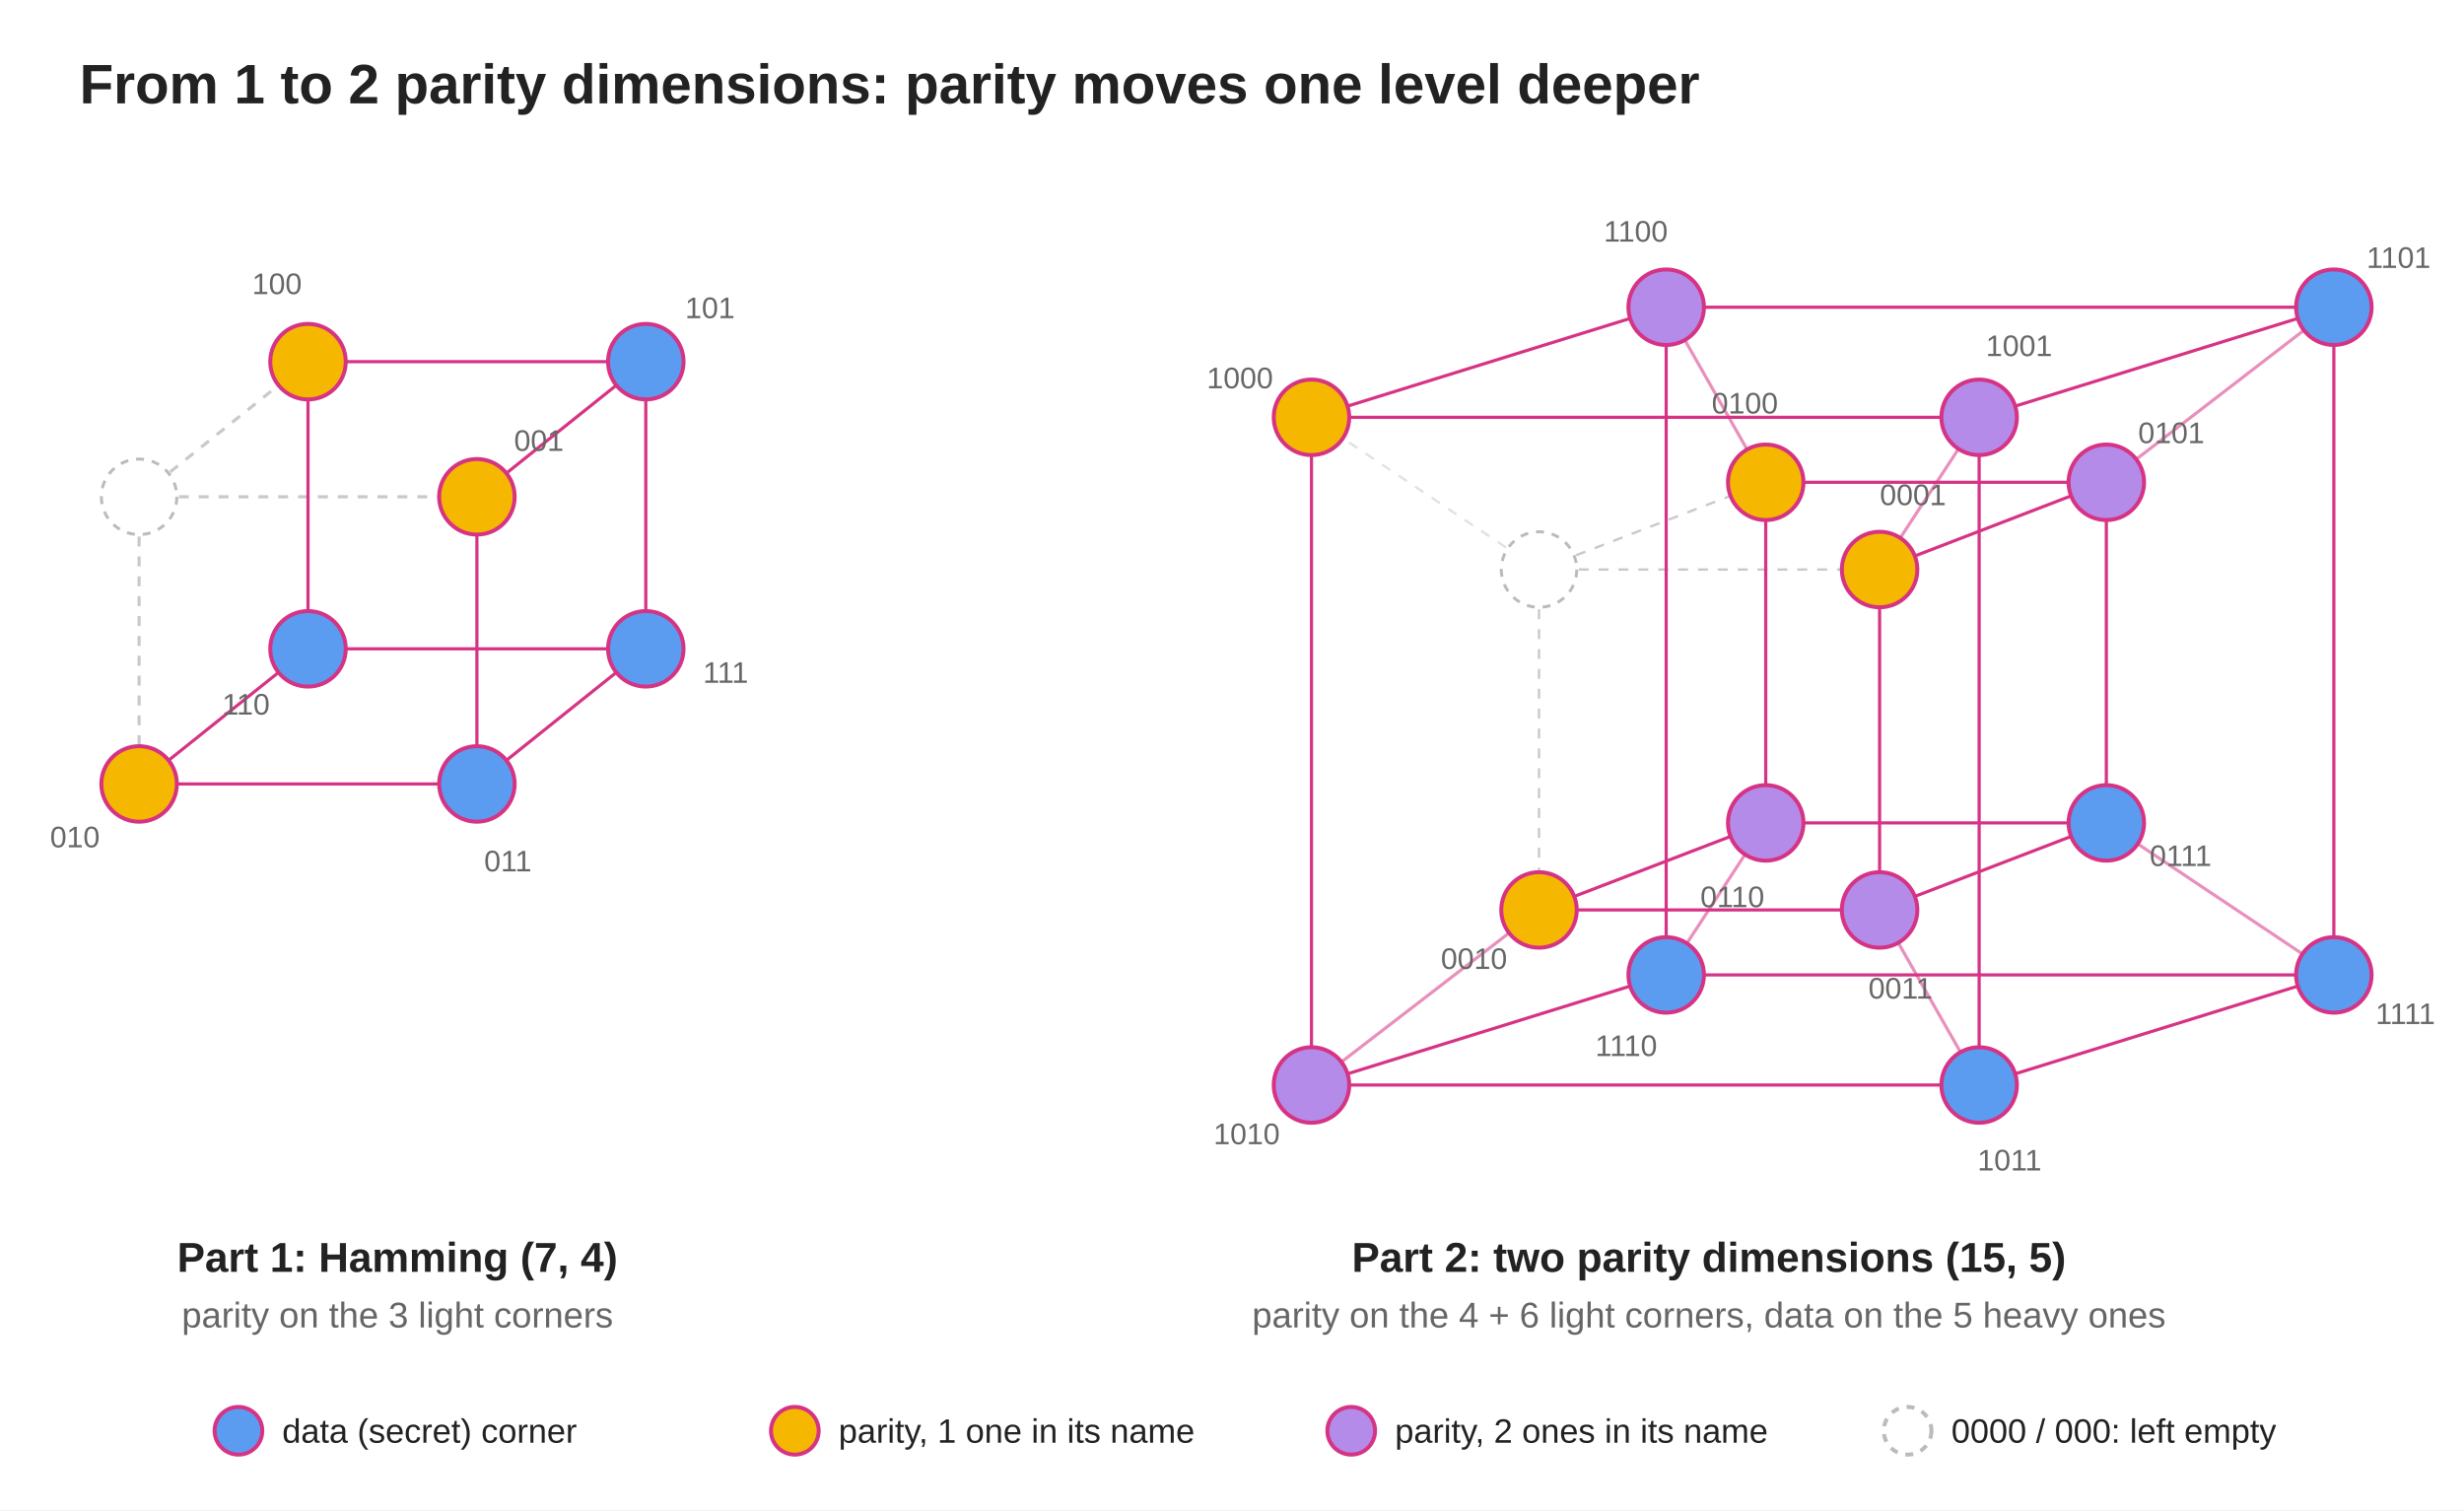
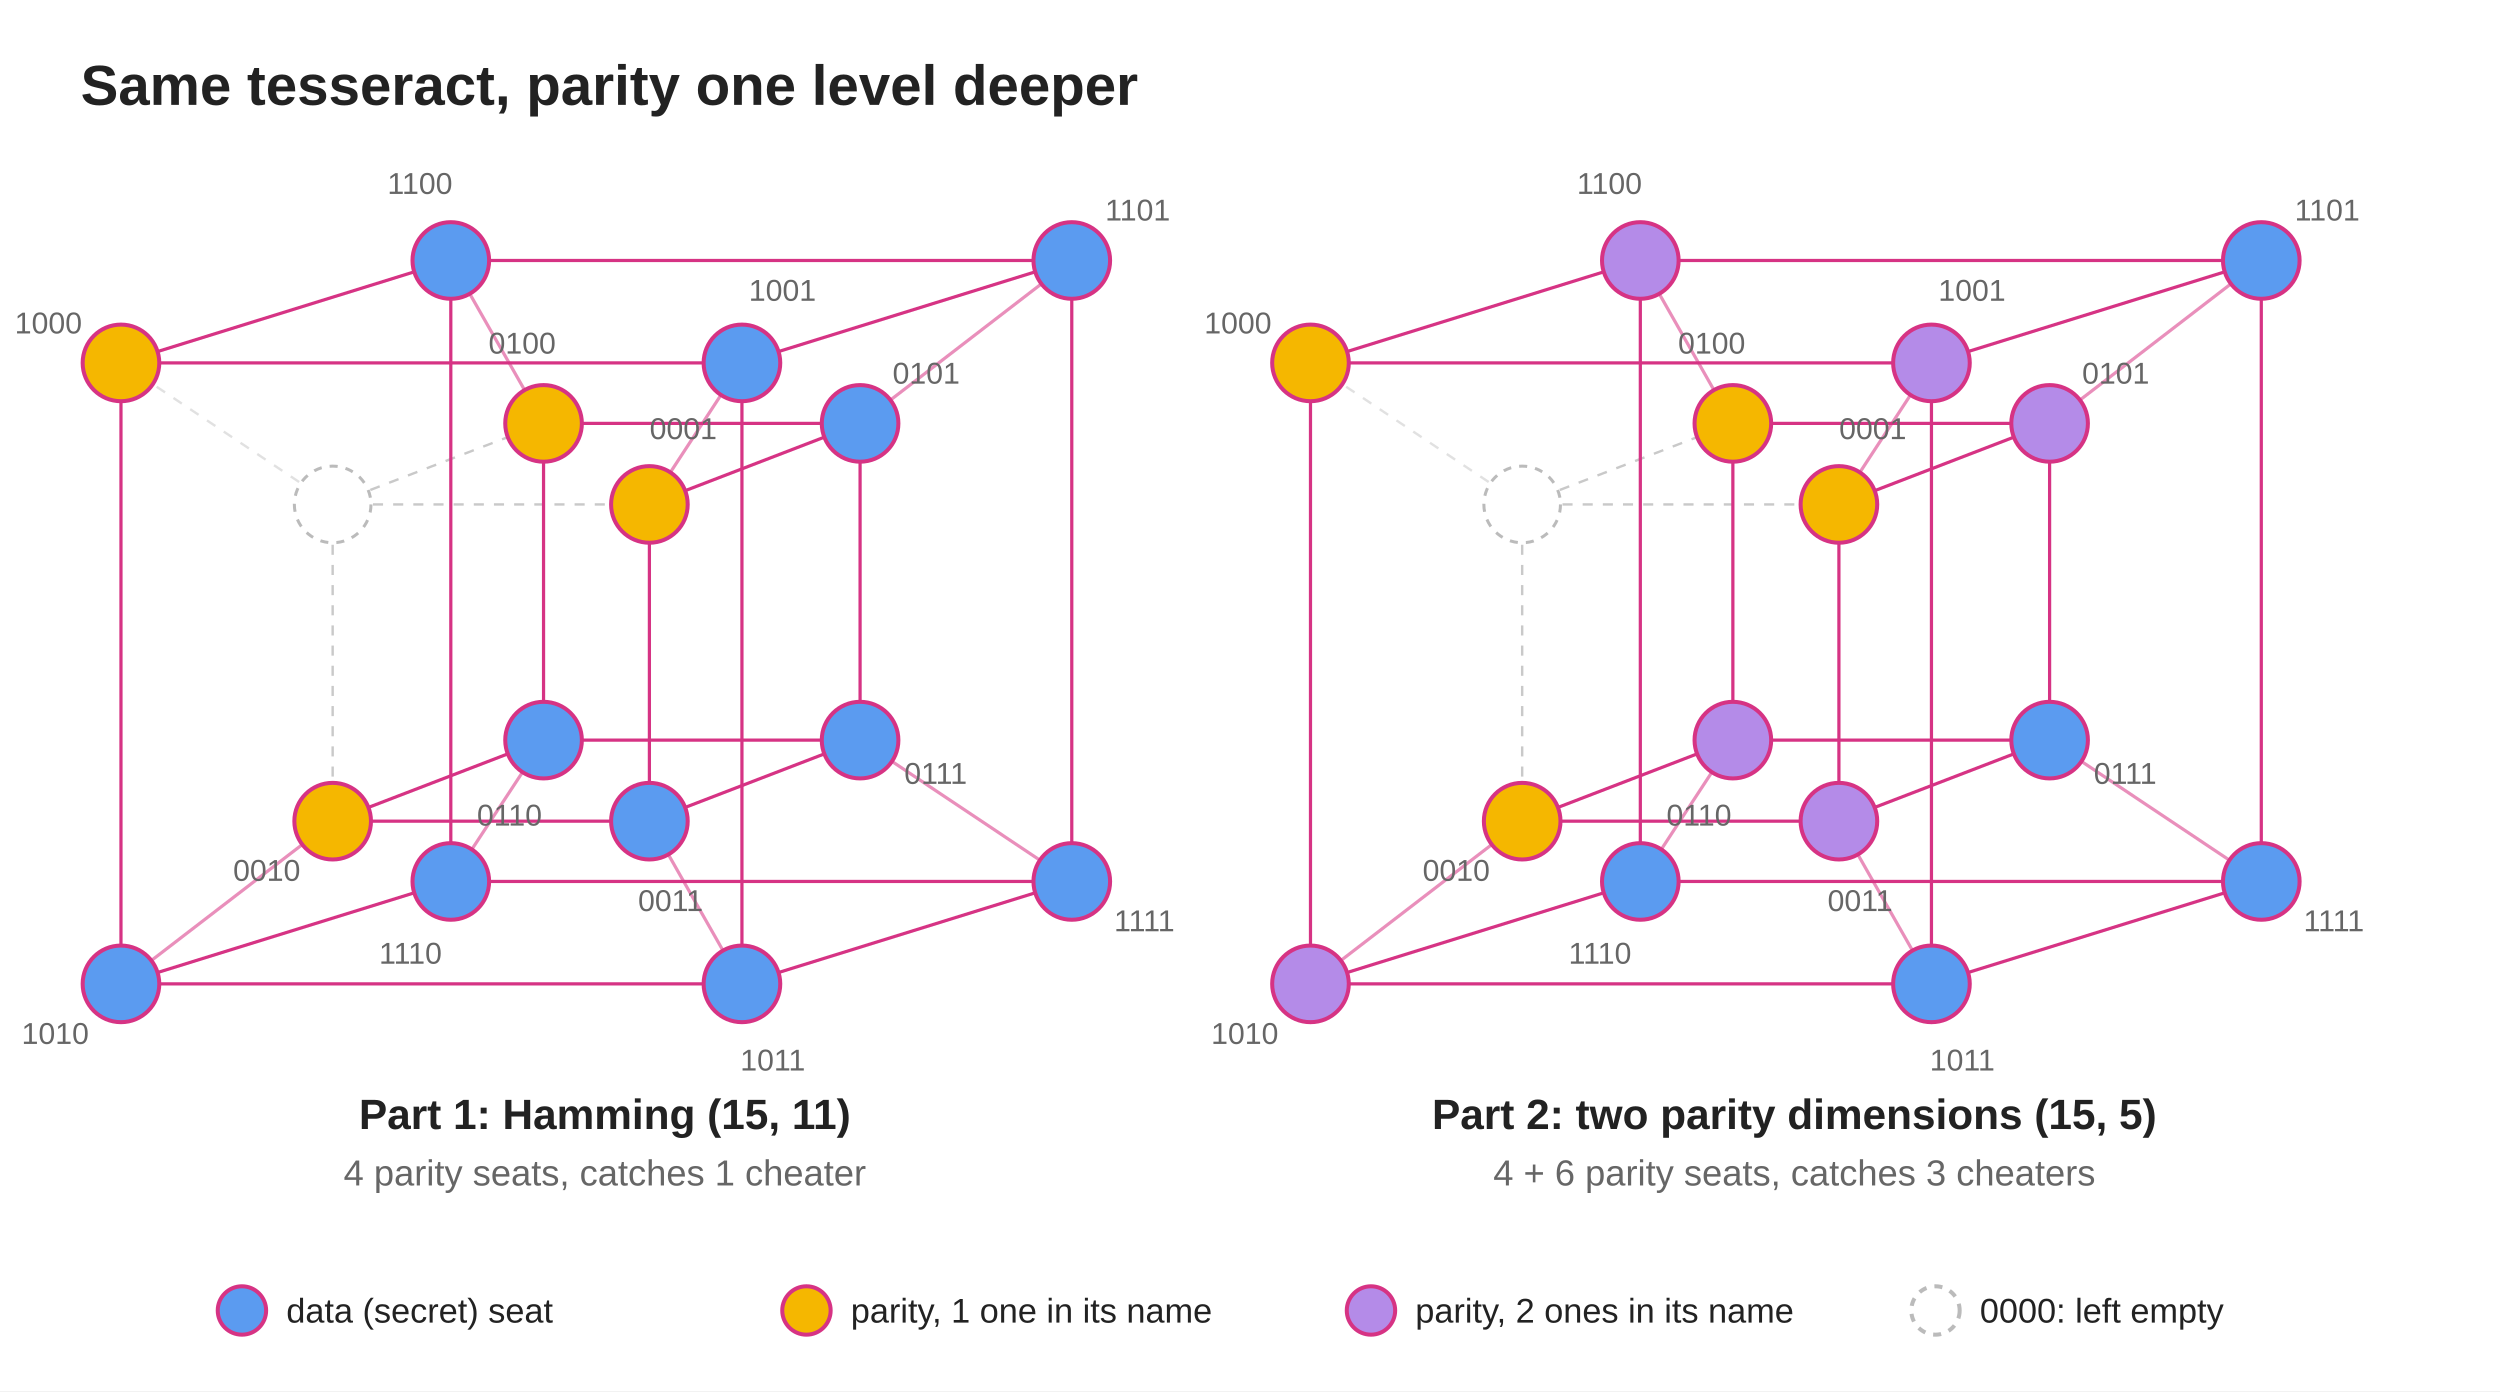
- <svg xmlns="http://www.w3.org/2000/svg" width="1240" height="760" viewBox="0 0 1240 760" font-family="Calibri, 'Segoe UI', Arial, sans-serif">
-   <rect width="1240" height="760" fill="white" />
-   <text x="40.0" y="52.0" font-size="28" fill="#222" font-weight="700" text-anchor="start">From 1 to 2 parity dimensions: parity moves one level deeper</text>
-   <line x1="70.0" y1="250.0" x2="240.0" y2="250.0" stroke="#c9c9c9" stroke-width="1.6" stroke-dasharray="5 5" />
-   <line x1="70.0" y1="250.0" x2="70.0" y2="394.5" stroke="#c9c9c9" stroke-width="1.6" stroke-dasharray="5 5" />
-   <line x1="70.0" y1="250.0" x2="155.0" y2="182.0" stroke="#c9c9c9" stroke-width="1.6" stroke-dasharray="5 5" />
-   <line x1="240.0" y1="250.0" x2="240.0" y2="394.5" stroke="#d63384" stroke-width="1.6" />
-   <line x1="240.0" y1="250.0" x2="325.0" y2="182.0" stroke="#d63384" stroke-width="1.6" />
-   <line x1="70.0" y1="394.5" x2="240.0" y2="394.5" stroke="#d63384" stroke-width="1.6" />
-   <line x1="70.0" y1="394.5" x2="155.0" y2="326.5" stroke="#d63384" stroke-width="1.6" />
-   <line x1="240.0" y1="394.5" x2="325.0" y2="326.5" stroke="#d63384" stroke-width="1.6" />
-   <line x1="155.0" y1="182.0" x2="325.0" y2="182.0" stroke="#d63384" stroke-width="1.6" />
-   <line x1="155.0" y1="182.0" x2="155.0" y2="326.5" stroke="#d63384" stroke-width="1.6" />
-   <line x1="325.0" y1="182.0" x2="325.0" y2="326.5" stroke="#d63384" stroke-width="1.6" />
-   <line x1="155.0" y1="326.5" x2="325.0" y2="326.5" stroke="#d63384" stroke-width="1.6" />
-   <circle cx="70.0" cy="250.0" r="19" fill="white" stroke="#bbb" stroke-dasharray="4 4" stroke-width="1.5" />
-   <circle cx="240.0" cy="250.0" r="19" fill="#f5b700" stroke="#d63384" stroke-width="2" />
-   <text x="271.2" y="226.9" font-size="15" fill="#666" font-weight="400" text-anchor="middle">001</text>
-   <circle cx="70.0" cy="394.5" r="19" fill="#f5b700" stroke="#d63384" stroke-width="2" />
-   <text x="37.7" y="426.4" font-size="15" fill="#666" font-weight="400" text-anchor="middle">010</text>
-   <circle cx="240.0" cy="394.5" r="19" fill="#5b9bf0" stroke="#d63384" stroke-width="2" />
-   <text x="255.6" y="438.5" font-size="15" fill="#666" font-weight="400" text-anchor="middle">011</text>
-   <circle cx="155.0" cy="182.0" r="19" fill="#f5b700" stroke="#d63384" stroke-width="2" />
-   <text x="139.4" y="148.0" font-size="15" fill="#666" font-weight="400" text-anchor="middle">100</text>
-   <circle cx="325.0" cy="182.0" r="19" fill="#5b9bf0" stroke="#d63384" stroke-width="2" />
-   <text x="357.3" y="160.1" font-size="15" fill="#666" font-weight="400" text-anchor="middle">101</text>
-   <circle cx="155.0" cy="326.5" r="19" fill="#5b9bf0" stroke="#d63384" stroke-width="2" />
-   <text x="123.8" y="359.6" font-size="15" fill="#666" font-weight="400" text-anchor="middle">110</text>
-   <circle cx="325.0" cy="326.5" r="19" fill="#5b9bf0" stroke="#d63384" stroke-width="2" />
-   <text x="365.2" y="343.6" font-size="15" fill="#666" font-weight="400" text-anchor="middle">111</text>
-   <text x="200.0" y="640.0" font-size="21" fill="#222" font-weight="700" text-anchor="middle">Part 1: Hamming (7, 4)</text>
-   <text x="200.0" y="668.0" font-size="18" fill="#666" font-weight="400" text-anchor="middle">parity on the 3 light corners</text>
-   <line x1="774.5" y1="286.6" x2="945.9" y2="286.6" stroke="#c9c9c9" stroke-opacity="1.0" stroke-width="1.2" stroke-dasharray="5 5" />
-   <line x1="774.5" y1="286.6" x2="774.5" y2="457.9" stroke="#c9c9c9" stroke-opacity="1.0" stroke-width="1.2" stroke-dasharray="5 5" />
-   <line x1="774.5" y1="286.6" x2="888.6" y2="242.7" stroke="#c9c9c9" stroke-opacity="1.0" stroke-width="1.2" stroke-dasharray="5 5" />
-   <line x1="774.5" y1="286.6" x2="660.0" y2="210.0" stroke="#c9c9c9" stroke-opacity="0.55" stroke-width="1.2" stroke-dasharray="5 5" />
-   <line x1="945.9" y1="286.6" x2="945.9" y2="457.9" stroke="#d63384" stroke-opacity="1.0" stroke-width="1.6" />
-   <line x1="945.9" y1="286.6" x2="1060.0" y2="242.7" stroke="#d63384" stroke-opacity="1.0" stroke-width="1.6" />
-   <line x1="945.9" y1="286.6" x2="996.0" y2="210.0" stroke="#d63384" stroke-opacity="0.55" stroke-width="1.6" />
-   <line x1="774.5" y1="457.9" x2="945.9" y2="457.9" stroke="#d63384" stroke-opacity="1.0" stroke-width="1.6" />
-   <line x1="774.5" y1="457.9" x2="888.6" y2="414.1" stroke="#d63384" stroke-opacity="1.0" stroke-width="1.6" />
-   <line x1="774.5" y1="457.9" x2="660.0" y2="546.0" stroke="#d63384" stroke-opacity="0.55" stroke-width="1.6" />
-   <line x1="945.9" y1="457.9" x2="1060.0" y2="414.1" stroke="#d63384" stroke-opacity="1.0" stroke-width="1.6" />
-   <line x1="945.9" y1="457.9" x2="996.0" y2="546.0" stroke="#d63384" stroke-opacity="0.55" stroke-width="1.6" />
-   <line x1="888.6" y1="242.7" x2="1060.0" y2="242.7" stroke="#d63384" stroke-opacity="1.0" stroke-width="1.6" />
-   <line x1="888.6" y1="242.7" x2="888.6" y2="414.1" stroke="#d63384" stroke-opacity="1.0" stroke-width="1.6" />
-   <line x1="888.6" y1="242.7" x2="838.5" y2="154.6" stroke="#d63384" stroke-opacity="0.55" stroke-width="1.6" />
-   <line x1="1060.0" y1="242.7" x2="1060.0" y2="414.1" stroke="#d63384" stroke-opacity="1.0" stroke-width="1.6" />
-   <line x1="1060.0" y1="242.7" x2="1174.5" y2="154.6" stroke="#d63384" stroke-opacity="0.55" stroke-width="1.6" />
-   <line x1="888.6" y1="414.1" x2="1060.0" y2="414.1" stroke="#d63384" stroke-opacity="1.0" stroke-width="1.6" />
-   <line x1="888.6" y1="414.1" x2="838.5" y2="490.6" stroke="#d63384" stroke-opacity="0.55" stroke-width="1.6" />
-   <line x1="1060.0" y1="414.1" x2="1174.5" y2="490.6" stroke="#d63384" stroke-opacity="0.55" stroke-width="1.6" />
-   <line x1="660.0" y1="210.0" x2="996.0" y2="210.0" stroke="#d63384" stroke-opacity="1.0" stroke-width="1.6" />
-   <line x1="660.0" y1="210.0" x2="660.0" y2="546.0" stroke="#d63384" stroke-opacity="1.0" stroke-width="1.6" />
-   <line x1="660.0" y1="210.0" x2="838.5" y2="154.6" stroke="#d63384" stroke-opacity="1.0" stroke-width="1.6" />
-   <line x1="996.0" y1="210.0" x2="996.0" y2="546.0" stroke="#d63384" stroke-opacity="1.0" stroke-width="1.6" />
-   <line x1="996.0" y1="210.0" x2="1174.5" y2="154.6" stroke="#d63384" stroke-opacity="1.0" stroke-width="1.6" />
-   <line x1="660.0" y1="546.0" x2="996.0" y2="546.0" stroke="#d63384" stroke-opacity="1.0" stroke-width="1.6" />
-   <line x1="660.0" y1="546.0" x2="838.5" y2="490.6" stroke="#d63384" stroke-opacity="1.0" stroke-width="1.6" />
-   <line x1="996.0" y1="546.0" x2="1174.5" y2="490.6" stroke="#d63384" stroke-opacity="1.0" stroke-width="1.6" />
-   <line x1="838.5" y1="154.6" x2="1174.5" y2="154.6" stroke="#d63384" stroke-opacity="1.0" stroke-width="1.6" />
-   <line x1="838.5" y1="154.6" x2="838.5" y2="490.6" stroke="#d63384" stroke-opacity="1.0" stroke-width="1.6" />
-   <line x1="1174.5" y1="154.6" x2="1174.5" y2="490.6" stroke="#d63384" stroke-opacity="1.0" stroke-width="1.6" />
-   <line x1="838.5" y1="490.6" x2="1174.5" y2="490.6" stroke="#d63384" stroke-opacity="1.0" stroke-width="1.6" />
-   <circle cx="774.5" cy="286.6" r="19" fill="white" stroke="#bbb" stroke-width="1.5" stroke-dasharray="4 4" />
-   <circle cx="945.9" cy="286.6" r="19" fill="#f5b700" stroke="#d63384" stroke-width="2" />
-   <text x="962.7" y="254.2" font-size="15" fill="#666" font-weight="400" text-anchor="middle">0001</text>
-   <circle cx="774.5" cy="457.9" r="19" fill="#f5b700" stroke="#d63384" stroke-width="2" />
-   <text x="741.8" y="487.6" font-size="15" fill="#666" font-weight="400" text-anchor="middle">0010</text>
-   <circle cx="945.9" cy="457.9" r="19" fill="#b48be8" stroke="#d63384" stroke-width="2" />
-   <text x="956.4" y="502.5" font-size="15" fill="#666" font-weight="400" text-anchor="middle">0011</text>
-   <circle cx="888.6" cy="242.7" r="19" fill="#f5b700" stroke="#d63384" stroke-width="2" />
-   <text x="878.1" y="208.1" font-size="15" fill="#666" font-weight="400" text-anchor="middle">0100</text>
-   <circle cx="1060.0" cy="242.7" r="19" fill="#b48be8" stroke="#d63384" stroke-width="2" />
-   <text x="1092.7" y="223.0" font-size="15" fill="#666" font-weight="400" text-anchor="middle">0101</text>
-   <circle cx="888.6" cy="414.1" r="19" fill="#b48be8" stroke="#d63384" stroke-width="2" />
-   <text x="871.8" y="456.5" font-size="15" fill="#666" font-weight="400" text-anchor="middle">0110</text>
-   <circle cx="1060.0" cy="414.1" r="19" fill="#5b9bf0" stroke="#d63384" stroke-width="2" />
-   <text x="1097.4" y="435.8" font-size="15" fill="#666" font-weight="400" text-anchor="middle">0111</text>
-   <circle cx="660.0" cy="210.0" r="19" fill="#f5b700" stroke="#d63384" stroke-width="2" />
-   <text x="624.0" y="195.4" font-size="15" fill="#666" font-weight="400" text-anchor="middle">1000</text>
-   <circle cx="996.0" cy="210.0" r="19" fill="#b48be8" stroke="#d63384" stroke-width="2" />
-   <text x="1016.1" y="179.2" font-size="15" fill="#666" font-weight="400" text-anchor="middle">1001</text>
-   <circle cx="660.0" cy="546.0" r="19" fill="#b48be8" stroke="#d63384" stroke-width="2" />
-   <text x="627.4" y="575.8" font-size="15" fill="#666" font-weight="400" text-anchor="middle">1010</text>
-   <circle cx="996.0" cy="546.0" r="19" fill="#5b9bf0" stroke="#d63384" stroke-width="2" />
-   <text x="1011.3" y="589.0" font-size="15" fill="#666" font-weight="400" text-anchor="middle">1011</text>
-   <circle cx="838.5" cy="154.6" r="19" fill="#b48be8" stroke="#d63384" stroke-width="2" />
-   <text x="823.2" y="121.6" font-size="15" fill="#666" font-weight="400" text-anchor="middle">1100</text>
-   <circle cx="1174.5" cy="154.6" r="19" fill="#5b9bf0" stroke="#d63384" stroke-width="2" />
-   <text x="1207.1" y="134.8" font-size="15" fill="#666" font-weight="400" text-anchor="middle">1101</text>
-   <circle cx="838.5" cy="490.6" r="19" fill="#5b9bf0" stroke="#d63384" stroke-width="2" />
-   <text x="818.4" y="531.4" font-size="15" fill="#666" font-weight="400" text-anchor="middle">1110</text>
-   <circle cx="1174.5" cy="490.6" r="19" fill="#5b9bf0" stroke="#d63384" stroke-width="2" />
-   <text x="1210.5" y="515.3" font-size="15" fill="#666" font-weight="400" text-anchor="middle">1111</text>
-   <text x="860.0" y="640.0" font-size="21" fill="#222" font-weight="700" text-anchor="middle">Part 2: two parity dimensions (15, 5)</text>
-   <text x="860.0" y="668.0" font-size="18" fill="#666" font-weight="400" text-anchor="middle">parity on the 4 + 6 light corners, data on the 5 heavy ones</text>
-   <circle cx="120" cy="720" r="12" fill="#5b9bf0" stroke="#d63384" stroke-width="2" />
-   <text x="142.0" y="726.0" font-size="17" fill="#222" font-weight="400" text-anchor="start">data (secret) corner</text>
-   <circle cx="400" cy="720" r="12" fill="#f5b700" stroke="#d63384" stroke-width="2" />
-   <text x="422.0" y="726.0" font-size="17" fill="#222" font-weight="400" text-anchor="start">parity, 1 one in its name</text>
-   <circle cx="680" cy="720" r="12" fill="#b48be8" stroke="#d63384" stroke-width="2" />
-   <text x="702.0" y="726.0" font-size="17" fill="#222" font-weight="400" text-anchor="start">parity, 2 ones in its name</text>
-   <circle cx="960" cy="720" r="12" fill="white" stroke="#bbb" stroke-width="2" stroke-dasharray="4 4" />
-   <text x="982.0" y="726.0" font-size="17" fill="#222" font-weight="400" text-anchor="start">0000 / 000: left empty</text>
+ <svg xmlns="http://www.w3.org/2000/svg" width="1240" height="690" viewBox="0 0 1240 690" font-family="Calibri, 'Segoe UI', Arial, sans-serif">
+   <rect width="1240" height="690" fill="white" />
+   <text x="40.0" y="52.0" font-size="28" fill="#222" font-weight="700" text-anchor="start">Same tesseract, parity one level deeper</text>
+   <line x1="165.0" y1="250.2" x2="322.1" y2="250.2" stroke="#c9c9c9" stroke-opacity="1.0" stroke-width="1.2" stroke-dasharray="5 5" />
+   <line x1="165.0" y1="250.2" x2="165.0" y2="407.3" stroke="#c9c9c9" stroke-opacity="1.0" stroke-width="1.2" stroke-dasharray="5 5" />
+   <line x1="165.0" y1="250.2" x2="269.6" y2="210.0" stroke="#c9c9c9" stroke-opacity="1.0" stroke-width="1.2" stroke-dasharray="5 5" />
+   <line x1="165.0" y1="250.2" x2="60.0" y2="180.0" stroke="#c9c9c9" stroke-opacity="0.55" stroke-width="1.2" stroke-dasharray="5 5" />
+   <line x1="322.1" y1="250.2" x2="322.1" y2="407.3" stroke="#d63384" stroke-opacity="1.0" stroke-width="1.6" />
+   <line x1="322.1" y1="250.2" x2="426.6" y2="210.0" stroke="#d63384" stroke-opacity="1.0" stroke-width="1.6" />
+   <line x1="322.1" y1="250.2" x2="368.0" y2="180.0" stroke="#d63384" stroke-opacity="0.55" stroke-width="1.6" />
+   <line x1="165.0" y1="407.3" x2="322.1" y2="407.3" stroke="#d63384" stroke-opacity="1.0" stroke-width="1.6" />
+   <line x1="165.0" y1="407.3" x2="269.6" y2="367.1" stroke="#d63384" stroke-opacity="1.0" stroke-width="1.6" />
+   <line x1="165.0" y1="407.3" x2="60.0" y2="488.0" stroke="#d63384" stroke-opacity="0.55" stroke-width="1.6" />
+   <line x1="322.1" y1="407.3" x2="426.6" y2="367.1" stroke="#d63384" stroke-opacity="1.0" stroke-width="1.6" />
+   <line x1="322.1" y1="407.3" x2="368.0" y2="488.0" stroke="#d63384" stroke-opacity="0.55" stroke-width="1.6" />
+   <line x1="269.6" y1="210.0" x2="426.6" y2="210.0" stroke="#d63384" stroke-opacity="1.0" stroke-width="1.6" />
+   <line x1="269.6" y1="210.0" x2="269.6" y2="367.1" stroke="#d63384" stroke-opacity="1.0" stroke-width="1.6" />
+   <line x1="269.6" y1="210.0" x2="223.6" y2="129.2" stroke="#d63384" stroke-opacity="0.55" stroke-width="1.6" />
+   <line x1="426.6" y1="210.0" x2="426.6" y2="367.1" stroke="#d63384" stroke-opacity="1.0" stroke-width="1.6" />
+   <line x1="426.6" y1="210.0" x2="531.6" y2="129.2" stroke="#d63384" stroke-opacity="0.55" stroke-width="1.6" />
+   <line x1="269.6" y1="367.1" x2="426.6" y2="367.1" stroke="#d63384" stroke-opacity="1.0" stroke-width="1.6" />
+   <line x1="269.6" y1="367.1" x2="223.6" y2="437.2" stroke="#d63384" stroke-opacity="0.55" stroke-width="1.6" />
+   <line x1="426.6" y1="367.1" x2="531.6" y2="437.2" stroke="#d63384" stroke-opacity="0.55" stroke-width="1.6" />
+   <line x1="60.0" y1="180.0" x2="368.0" y2="180.0" stroke="#d63384" stroke-opacity="1.0" stroke-width="1.6" />
+   <line x1="60.0" y1="180.0" x2="60.0" y2="488.0" stroke="#d63384" stroke-opacity="1.0" stroke-width="1.6" />
+   <line x1="60.0" y1="180.0" x2="223.6" y2="129.2" stroke="#d63384" stroke-opacity="1.0" stroke-width="1.6" />
+   <line x1="368.0" y1="180.0" x2="368.0" y2="488.0" stroke="#d63384" stroke-opacity="1.0" stroke-width="1.6" />
+   <line x1="368.0" y1="180.0" x2="531.6" y2="129.2" stroke="#d63384" stroke-opacity="1.0" stroke-width="1.6" />
+   <line x1="60.0" y1="488.0" x2="368.0" y2="488.0" stroke="#d63384" stroke-opacity="1.0" stroke-width="1.6" />
+   <line x1="60.0" y1="488.0" x2="223.6" y2="437.2" stroke="#d63384" stroke-opacity="1.0" stroke-width="1.6" />
+   <line x1="368.0" y1="488.0" x2="531.6" y2="437.2" stroke="#d63384" stroke-opacity="1.0" stroke-width="1.6" />
+   <line x1="223.6" y1="129.2" x2="531.6" y2="129.2" stroke="#d63384" stroke-opacity="1.0" stroke-width="1.6" />
+   <line x1="223.6" y1="129.2" x2="223.6" y2="437.2" stroke="#d63384" stroke-opacity="1.0" stroke-width="1.6" />
+   <line x1="531.6" y1="129.2" x2="531.6" y2="437.2" stroke="#d63384" stroke-opacity="1.0" stroke-width="1.6" />
+   <line x1="223.6" y1="437.2" x2="531.6" y2="437.2" stroke="#d63384" stroke-opacity="1.0" stroke-width="1.6" />
+   <circle cx="165.0" cy="250.2" r="19" fill="white" stroke="#bbb" stroke-width="1.5" stroke-dasharray="4 4" />
+   <circle cx="322.1" cy="250.2" r="19" fill="#f5b700" stroke="#d63384" stroke-width="2" />
+   <text x="338.9" y="217.8" font-size="15" fill="#666" font-weight="400" text-anchor="middle">0001</text>
+   <circle cx="165.0" cy="407.3" r="19" fill="#f5b700" stroke="#d63384" stroke-width="2" />
+   <text x="132.3" y="436.9" font-size="15" fill="#666" font-weight="400" text-anchor="middle">0010</text>
+   <circle cx="322.1" cy="407.3" r="19" fill="#5b9bf0" stroke="#d63384" stroke-width="2" />
+   <text x="332.6" y="451.9" font-size="15" fill="#666" font-weight="400" text-anchor="middle">0011</text>
+   <circle cx="269.6" cy="210.0" r="19" fill="#f5b700" stroke="#d63384" stroke-width="2" />
+   <text x="259.0" y="175.4" font-size="15" fill="#666" font-weight="400" text-anchor="middle">0100</text>
+   <circle cx="426.6" cy="210.0" r="19" fill="#5b9bf0" stroke="#d63384" stroke-width="2" />
+   <text x="459.4" y="190.3" font-size="15" fill="#666" font-weight="400" text-anchor="middle">0101</text>
+   <circle cx="269.6" cy="367.1" r="19" fill="#5b9bf0" stroke="#d63384" stroke-width="2" />
+   <text x="252.7" y="409.5" font-size="15" fill="#666" font-weight="400" text-anchor="middle">0110</text>
+   <circle cx="426.6" cy="367.1" r="19" fill="#5b9bf0" stroke="#d63384" stroke-width="2" />
+   <text x="464.1" y="388.8" font-size="15" fill="#666" font-weight="400" text-anchor="middle">0111</text>
+   <circle cx="60.0" cy="180.0" r="19" fill="#f5b700" stroke="#d63384" stroke-width="2" />
+   <text x="24.0" y="165.4" font-size="15" fill="#666" font-weight="400" text-anchor="middle">1000</text>
+   <circle cx="368.0" cy="180.0" r="19" fill="#5b9bf0" stroke="#d63384" stroke-width="2" />
+   <text x="388.1" y="149.2" font-size="15" fill="#666" font-weight="400" text-anchor="middle">1001</text>
+   <circle cx="60.0" cy="488.0" r="19" fill="#5b9bf0" stroke="#d63384" stroke-width="2" />
+   <text x="27.4" y="517.8" font-size="15" fill="#666" font-weight="400" text-anchor="middle">1010</text>
+   <circle cx="368.0" cy="488.0" r="19" fill="#5b9bf0" stroke="#d63384" stroke-width="2" />
+   <text x="383.3" y="531.0" font-size="15" fill="#666" font-weight="400" text-anchor="middle">1011</text>
+   <circle cx="223.6" cy="129.2" r="19" fill="#5b9bf0" stroke="#d63384" stroke-width="2" />
+   <text x="208.3" y="96.2" font-size="15" fill="#666" font-weight="400" text-anchor="middle">1100</text>
+   <circle cx="531.6" cy="129.2" r="19" fill="#5b9bf0" stroke="#d63384" stroke-width="2" />
+   <text x="564.3" y="109.4" font-size="15" fill="#666" font-weight="400" text-anchor="middle">1101</text>
+   <circle cx="223.6" cy="437.2" r="19" fill="#5b9bf0" stroke="#d63384" stroke-width="2" />
+   <text x="203.6" y="478.0" font-size="15" fill="#666" font-weight="400" text-anchor="middle">1110</text>
+   <circle cx="531.6" cy="437.2" r="19" fill="#5b9bf0" stroke="#d63384" stroke-width="2" />
+   <text x="567.6" y="461.9" font-size="15" fill="#666" font-weight="400" text-anchor="middle">1111</text>
+   <text x="300.0" y="560.0" font-size="21" fill="#222" font-weight="700" text-anchor="middle">Part 1: Hamming (15, 11)</text>
+   <text x="300.0" y="588.0" font-size="18" fill="#666" font-weight="400" text-anchor="middle">4 parity seats, catches 1 cheater</text>
+   <line x1="755.0" y1="250.2" x2="912.1" y2="250.2" stroke="#c9c9c9" stroke-opacity="1.0" stroke-width="1.2" stroke-dasharray="5 5" />
+   <line x1="755.0" y1="250.2" x2="755.0" y2="407.3" stroke="#c9c9c9" stroke-opacity="1.0" stroke-width="1.2" stroke-dasharray="5 5" />
+   <line x1="755.0" y1="250.2" x2="859.5" y2="210.0" stroke="#c9c9c9" stroke-opacity="1.0" stroke-width="1.2" stroke-dasharray="5 5" />
+   <line x1="755.0" y1="250.2" x2="650.0" y2="180.0" stroke="#c9c9c9" stroke-opacity="0.55" stroke-width="1.2" stroke-dasharray="5 5" />
+   <line x1="912.1" y1="250.2" x2="912.1" y2="407.3" stroke="#d63384" stroke-opacity="1.0" stroke-width="1.6" />
+   <line x1="912.1" y1="250.2" x2="1016.6" y2="210.0" stroke="#d63384" stroke-opacity="1.0" stroke-width="1.6" />
+   <line x1="912.1" y1="250.2" x2="958.0" y2="180.0" stroke="#d63384" stroke-opacity="0.55" stroke-width="1.6" />
+   <line x1="755.0" y1="407.3" x2="912.1" y2="407.3" stroke="#d63384" stroke-opacity="1.0" stroke-width="1.6" />
+   <line x1="755.0" y1="407.3" x2="859.5" y2="367.1" stroke="#d63384" stroke-opacity="1.0" stroke-width="1.6" />
+   <line x1="755.0" y1="407.3" x2="650.0" y2="488.0" stroke="#d63384" stroke-opacity="0.55" stroke-width="1.6" />
+   <line x1="912.1" y1="407.3" x2="1016.6" y2="367.1" stroke="#d63384" stroke-opacity="1.0" stroke-width="1.6" />
+   <line x1="912.1" y1="407.3" x2="958.0" y2="488.0" stroke="#d63384" stroke-opacity="0.55" stroke-width="1.6" />
+   <line x1="859.5" y1="210.0" x2="1016.6" y2="210.0" stroke="#d63384" stroke-opacity="1.0" stroke-width="1.6" />
+   <line x1="859.5" y1="210.0" x2="859.5" y2="367.1" stroke="#d63384" stroke-opacity="1.0" stroke-width="1.6" />
+   <line x1="859.5" y1="210.0" x2="813.6" y2="129.2" stroke="#d63384" stroke-opacity="0.55" stroke-width="1.6" />
+   <line x1="1016.6" y1="210.0" x2="1016.6" y2="367.1" stroke="#d63384" stroke-opacity="1.0" stroke-width="1.6" />
+   <line x1="1016.6" y1="210.0" x2="1121.6" y2="129.2" stroke="#d63384" stroke-opacity="0.55" stroke-width="1.6" />
+   <line x1="859.5" y1="367.1" x2="1016.6" y2="367.1" stroke="#d63384" stroke-opacity="1.0" stroke-width="1.6" />
+   <line x1="859.5" y1="367.1" x2="813.6" y2="437.2" stroke="#d63384" stroke-opacity="0.55" stroke-width="1.6" />
+   <line x1="1016.6" y1="367.1" x2="1121.6" y2="437.2" stroke="#d63384" stroke-opacity="0.55" stroke-width="1.6" />
+   <line x1="650.0" y1="180.0" x2="958.0" y2="180.0" stroke="#d63384" stroke-opacity="1.0" stroke-width="1.6" />
+   <line x1="650.0" y1="180.0" x2="650.0" y2="488.0" stroke="#d63384" stroke-opacity="1.0" stroke-width="1.6" />
+   <line x1="650.0" y1="180.0" x2="813.6" y2="129.2" stroke="#d63384" stroke-opacity="1.0" stroke-width="1.6" />
+   <line x1="958.0" y1="180.0" x2="958.0" y2="488.0" stroke="#d63384" stroke-opacity="1.0" stroke-width="1.6" />
+   <line x1="958.0" y1="180.0" x2="1121.6" y2="129.2" stroke="#d63384" stroke-opacity="1.0" stroke-width="1.6" />
+   <line x1="650.0" y1="488.0" x2="958.0" y2="488.0" stroke="#d63384" stroke-opacity="1.0" stroke-width="1.6" />
+   <line x1="650.0" y1="488.0" x2="813.6" y2="437.2" stroke="#d63384" stroke-opacity="1.0" stroke-width="1.6" />
+   <line x1="958.0" y1="488.0" x2="1121.6" y2="437.2" stroke="#d63384" stroke-opacity="1.0" stroke-width="1.6" />
+   <line x1="813.6" y1="129.2" x2="1121.6" y2="129.2" stroke="#d63384" stroke-opacity="1.0" stroke-width="1.6" />
+   <line x1="813.6" y1="129.2" x2="813.6" y2="437.2" stroke="#d63384" stroke-opacity="1.0" stroke-width="1.6" />
+   <line x1="1121.6" y1="129.2" x2="1121.6" y2="437.2" stroke="#d63384" stroke-opacity="1.0" stroke-width="1.6" />
+   <line x1="813.6" y1="437.2" x2="1121.6" y2="437.2" stroke="#d63384" stroke-opacity="1.0" stroke-width="1.6" />
+   <circle cx="755.0" cy="250.2" r="19" fill="white" stroke="#bbb" stroke-width="1.5" stroke-dasharray="4 4" />
+   <circle cx="912.1" cy="250.2" r="19" fill="#f5b700" stroke="#d63384" stroke-width="2" />
+   <text x="928.9" y="217.8" font-size="15" fill="#666" font-weight="400" text-anchor="middle">0001</text>
+   <circle cx="755.0" cy="407.3" r="19" fill="#f5b700" stroke="#d63384" stroke-width="2" />
+   <text x="722.3" y="436.9" font-size="15" fill="#666" font-weight="400" text-anchor="middle">0010</text>
+   <circle cx="912.1" cy="407.3" r="19" fill="#b48be8" stroke="#d63384" stroke-width="2" />
+   <text x="922.6" y="451.9" font-size="15" fill="#666" font-weight="400" text-anchor="middle">0011</text>
+   <circle cx="859.5" cy="210.0" r="19" fill="#f5b700" stroke="#d63384" stroke-width="2" />
+   <text x="849.0" y="175.4" font-size="15" fill="#666" font-weight="400" text-anchor="middle">0100</text>
+   <circle cx="1016.6" cy="210.0" r="19" fill="#b48be8" stroke="#d63384" stroke-width="2" />
+   <text x="1049.4" y="190.3" font-size="15" fill="#666" font-weight="400" text-anchor="middle">0101</text>
+   <circle cx="859.5" cy="367.1" r="19" fill="#b48be8" stroke="#d63384" stroke-width="2" />
+   <text x="842.7" y="409.5" font-size="15" fill="#666" font-weight="400" text-anchor="middle">0110</text>
+   <circle cx="1016.6" cy="367.1" r="19" fill="#5b9bf0" stroke="#d63384" stroke-width="2" />
+   <text x="1054.1" y="388.8" font-size="15" fill="#666" font-weight="400" text-anchor="middle">0111</text>
+   <circle cx="650.0" cy="180.0" r="19" fill="#f5b700" stroke="#d63384" stroke-width="2" />
+   <text x="614.0" y="165.4" font-size="15" fill="#666" font-weight="400" text-anchor="middle">1000</text>
+   <circle cx="958.0" cy="180.0" r="19" fill="#b48be8" stroke="#d63384" stroke-width="2" />
+   <text x="978.1" y="149.2" font-size="15" fill="#666" font-weight="400" text-anchor="middle">1001</text>
+   <circle cx="650.0" cy="488.0" r="19" fill="#b48be8" stroke="#d63384" stroke-width="2" />
+   <text x="617.4" y="517.8" font-size="15" fill="#666" font-weight="400" text-anchor="middle">1010</text>
+   <circle cx="958.0" cy="488.0" r="19" fill="#5b9bf0" stroke="#d63384" stroke-width="2" />
+   <text x="973.3" y="531.0" font-size="15" fill="#666" font-weight="400" text-anchor="middle">1011</text>
+   <circle cx="813.6" cy="129.2" r="19" fill="#b48be8" stroke="#d63384" stroke-width="2" />
+   <text x="798.3" y="96.2" font-size="15" fill="#666" font-weight="400" text-anchor="middle">1100</text>
+   <circle cx="1121.6" cy="129.2" r="19" fill="#5b9bf0" stroke="#d63384" stroke-width="2" />
+   <text x="1154.3" y="109.4" font-size="15" fill="#666" font-weight="400" text-anchor="middle">1101</text>
+   <circle cx="813.6" cy="437.2" r="19" fill="#5b9bf0" stroke="#d63384" stroke-width="2" />
+   <text x="793.6" y="478.0" font-size="15" fill="#666" font-weight="400" text-anchor="middle">1110</text>
+   <circle cx="1121.6" cy="437.2" r="19" fill="#5b9bf0" stroke="#d63384" stroke-width="2" />
+   <text x="1157.6" y="461.9" font-size="15" fill="#666" font-weight="400" text-anchor="middle">1111</text>
+   <text x="890.0" y="560.0" font-size="21" fill="#222" font-weight="700" text-anchor="middle">Part 2: two parity dimensions (15, 5)</text>
+   <text x="890.0" y="588.0" font-size="18" fill="#666" font-weight="400" text-anchor="middle">4 + 6 parity seats, catches 3 cheaters</text>
+   <circle cx="120" cy="650" r="12" fill="#5b9bf0" stroke="#d63384" stroke-width="2" />
+   <text x="142.0" y="656.0" font-size="17" fill="#222" font-weight="400" text-anchor="start">data (secret) seat</text>
+   <circle cx="400" cy="650" r="12" fill="#f5b700" stroke="#d63384" stroke-width="2" />
+   <text x="422.0" y="656.0" font-size="17" fill="#222" font-weight="400" text-anchor="start">parity, 1 one in its name</text>
+   <circle cx="680" cy="650" r="12" fill="#b48be8" stroke="#d63384" stroke-width="2" />
+   <text x="702.0" y="656.0" font-size="17" fill="#222" font-weight="400" text-anchor="start">parity, 2 ones in its name</text>
+   <circle cx="960" cy="650" r="12" fill="white" stroke="#bbb" stroke-width="2" stroke-dasharray="4 4" />
+   <text x="982.0" y="656.0" font-size="17" fill="#222" font-weight="400" text-anchor="start">0000: left empty</text>
</svg>
